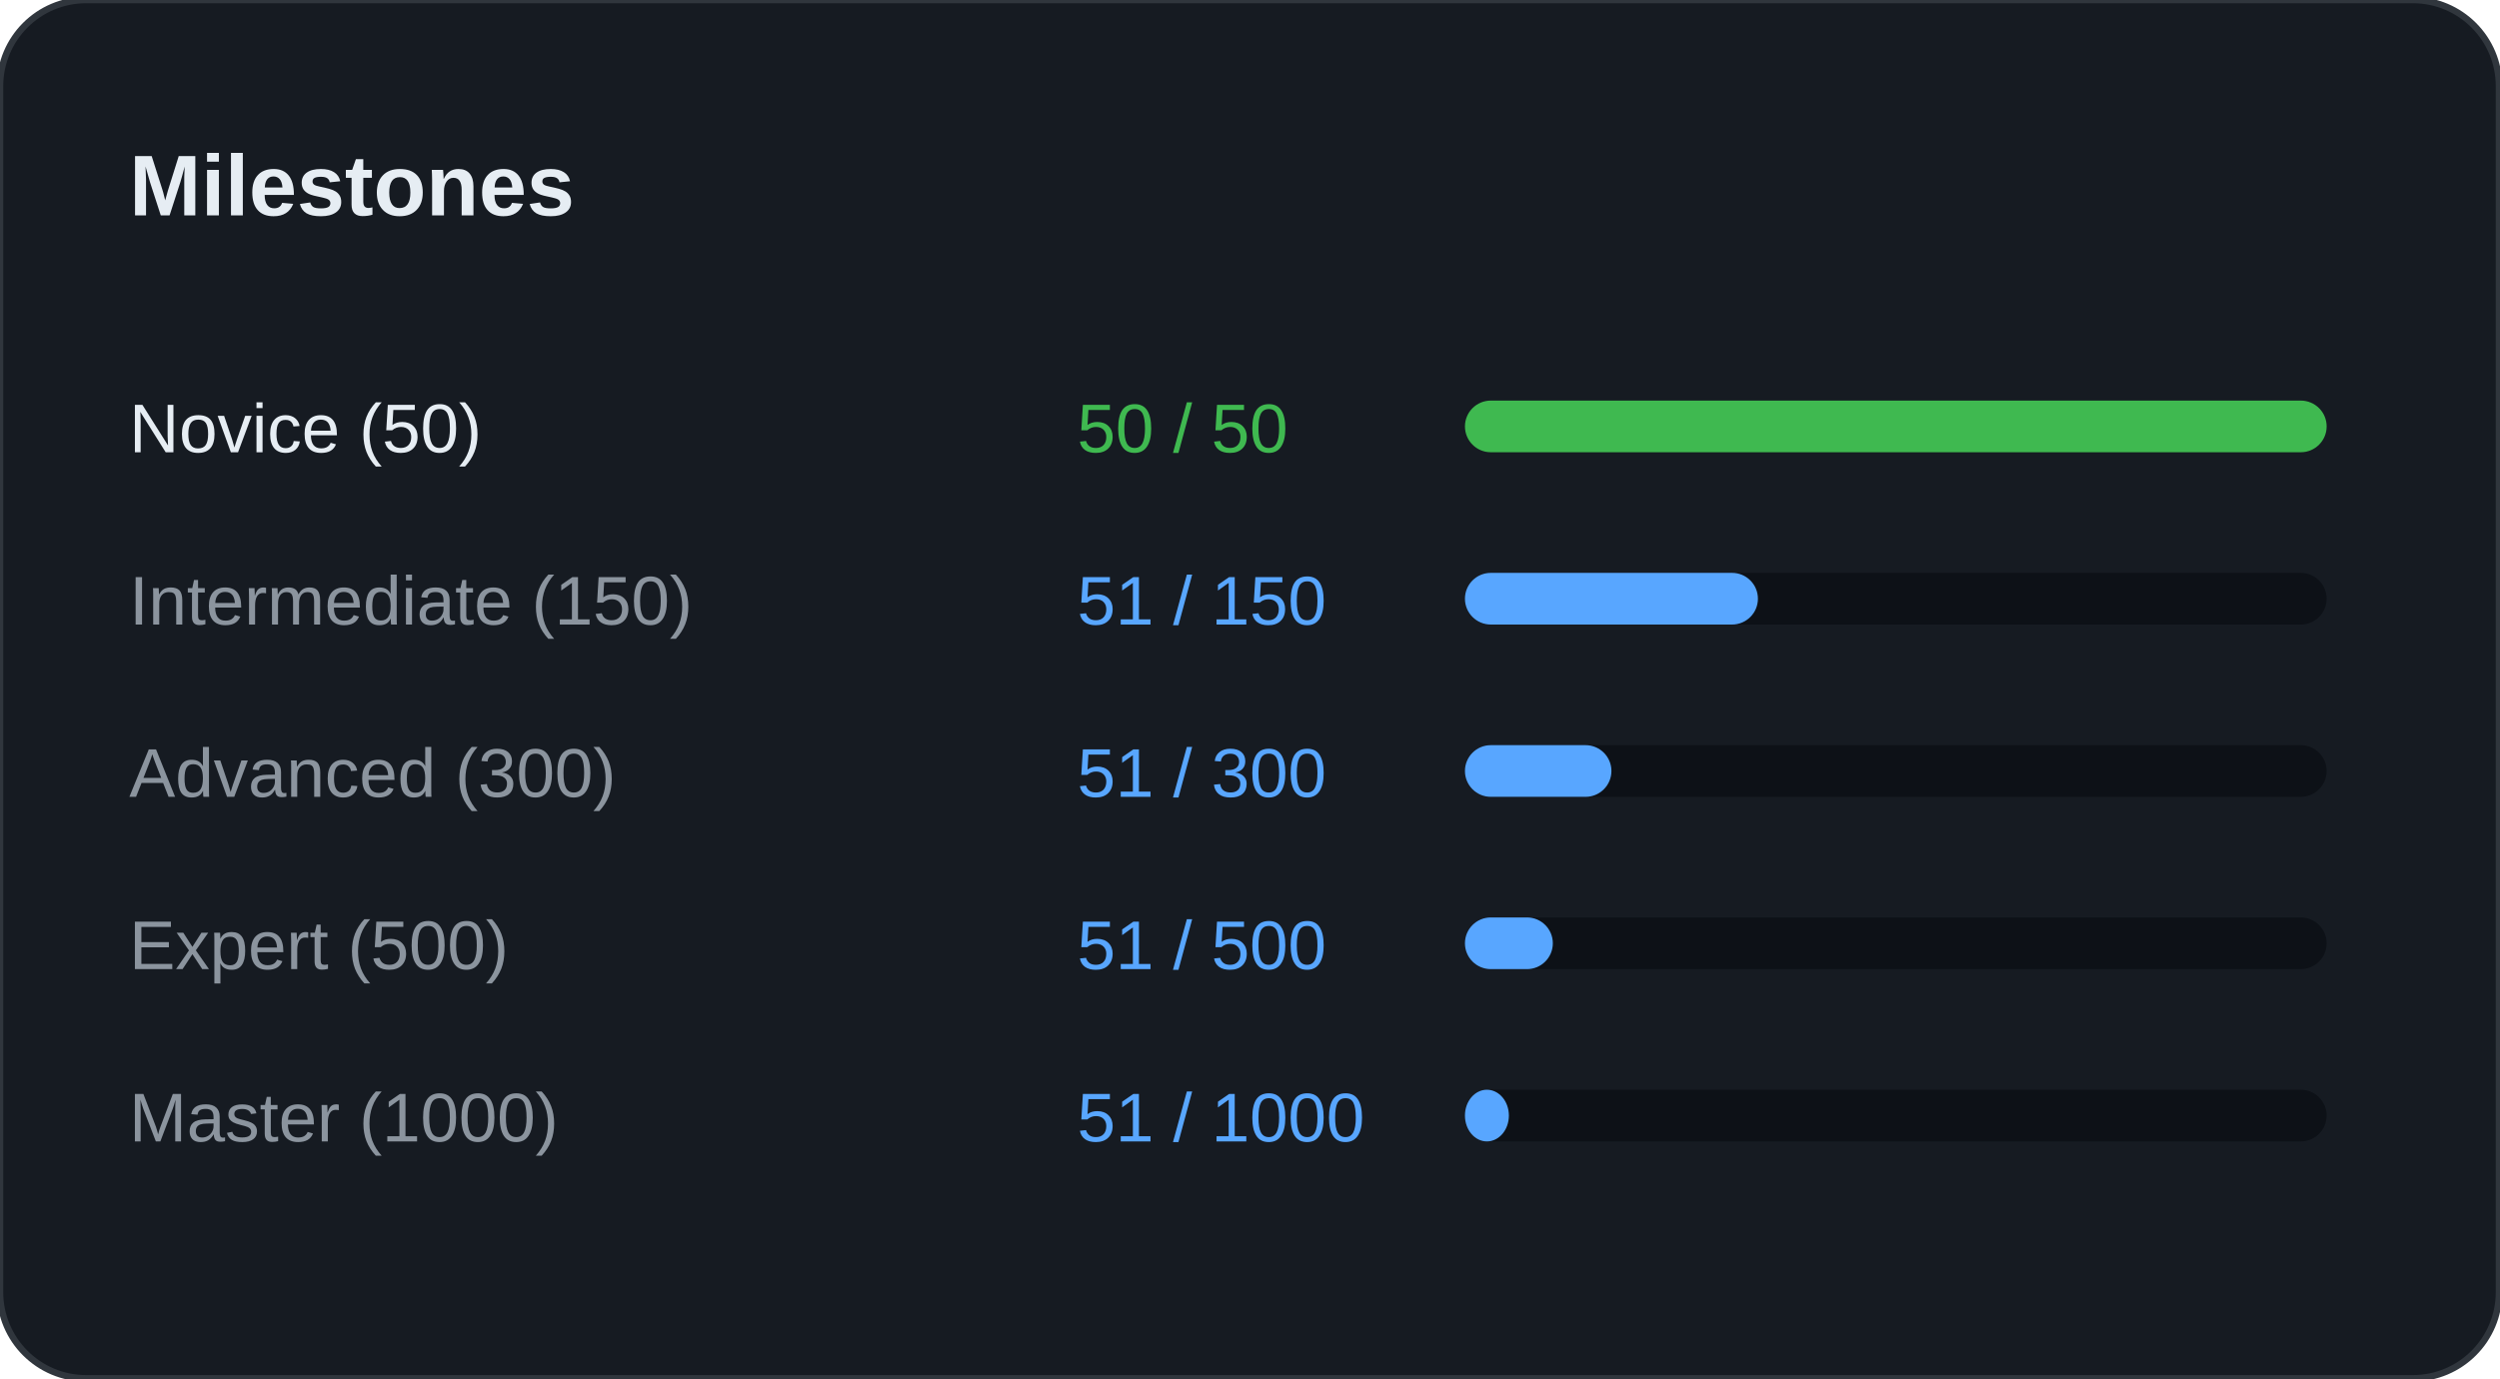
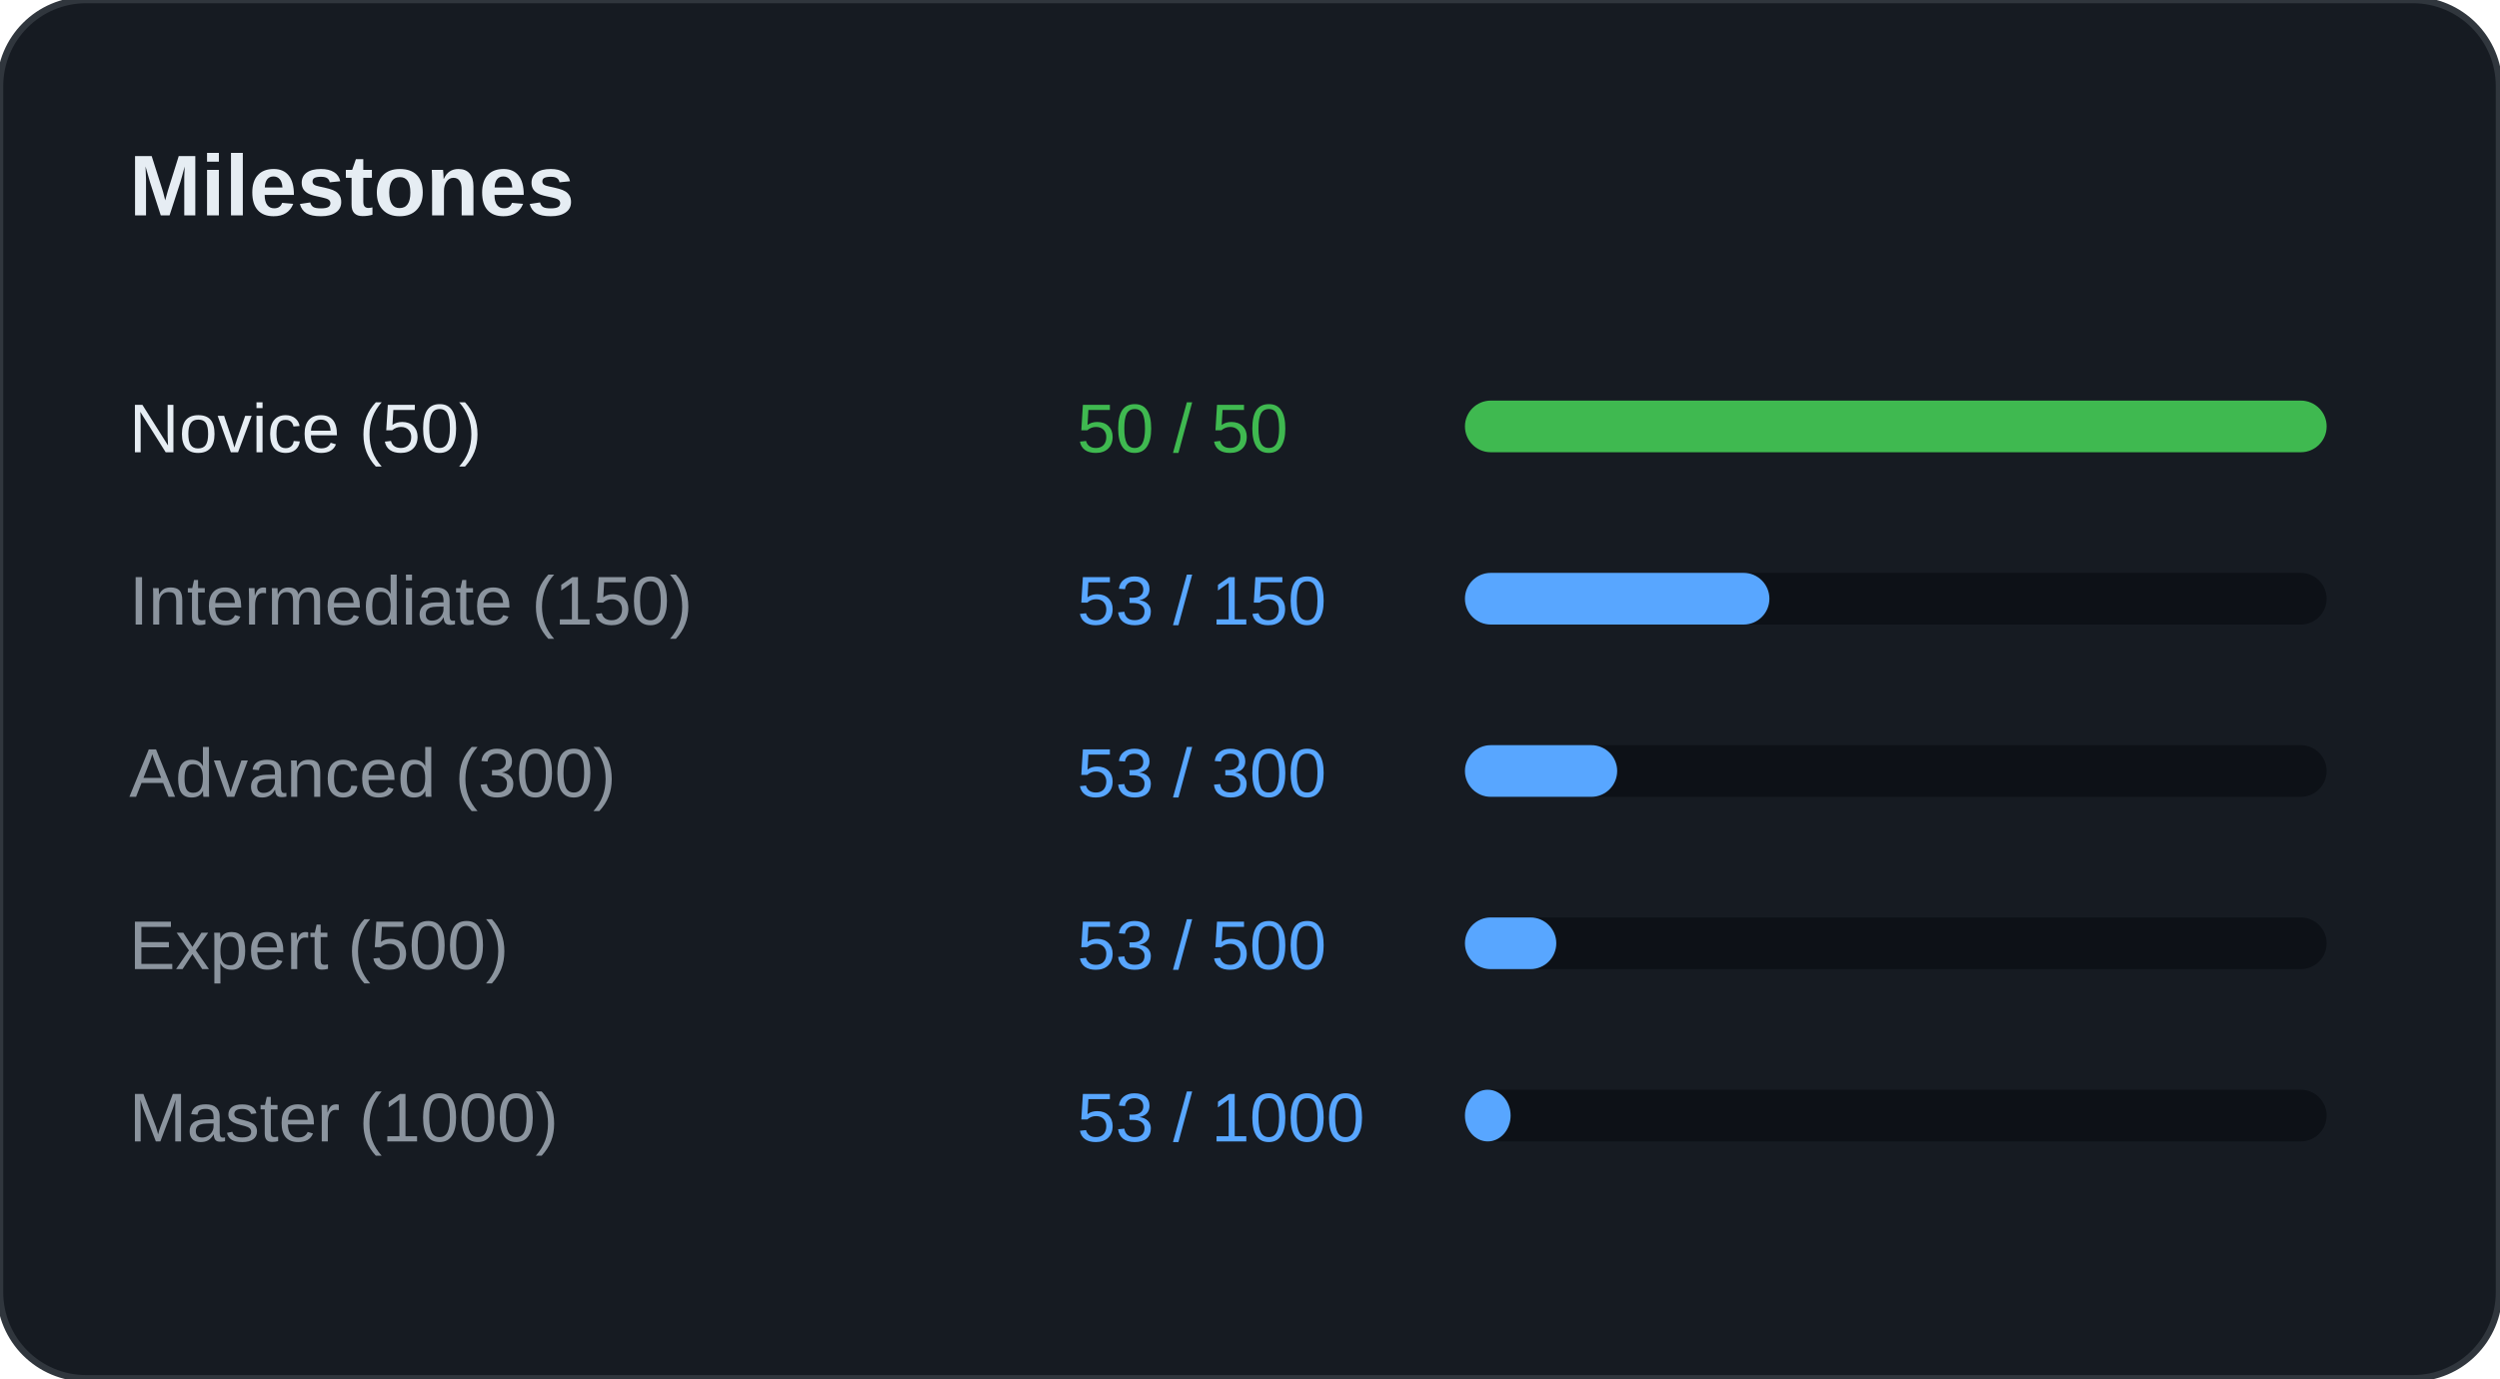
<svg xmlns="http://www.w3.org/2000/svg" width="100%" viewBox="0 0 580 320" preserveAspectRatio="xMidYMid meet">
  <rect width="580" height="320" rx="20" fill="#161B22" stroke="#30363D" stroke-width="1.5" />
  <text x="30" y="50" font-family="Segoe UI, Arial, sans-serif" font-size="20" font-weight="bold" fill="#E6EDF3">Milestones</text>
  <text x="30" y="105" font-family="Segoe UI, Arial, sans-serif" font-size="16" fill="#E6EDF3">Novice (50)</text>
  <text x="250" y="105" font-family="Segoe UI, Arial, sans-serif" font-size="16" fill="#3FB950">50 / 50</text>
  <rect x="340" y="93" width="200" height="12" rx="6" fill="#0D1117" />
  <rect x="340" y="93" width="200" height="12" rx="6" fill="#3FB950" />
  <text x="30" y="145" font-family="Segoe UI, Arial, sans-serif" font-size="16" fill="#8B949E">Intermediate (150)</text>
-   <text x="250" y="145" font-family="Segoe UI, Arial, sans-serif" font-size="16" fill="#58A6FF">51 / 150</text>
+   <text x="250" y="145" font-family="Segoe UI, Arial, sans-serif" font-size="16" fill="#58A6FF">53 / 150</text>
  <rect x="340" y="133" width="200" height="12" rx="6" fill="#0D1117" />
-   <rect x="340" y="133" width="68" height="12" rx="6" fill="#58A6FF" />
+   <rect x="340" y="133" width="70.667" height="12" rx="6" fill="#58A6FF" />
  <text x="30" y="185" font-family="Segoe UI, Arial, sans-serif" font-size="16" fill="#8B949E">Advanced (300)</text>
-   <text x="250" y="185" font-family="Segoe UI, Arial, sans-serif" font-size="16" fill="#58A6FF">51 / 300</text>
+   <text x="250" y="185" font-family="Segoe UI, Arial, sans-serif" font-size="16" fill="#58A6FF">53 / 300</text>
  <rect x="340" y="173" width="200" height="12" rx="6" fill="#0D1117" />
-   <rect x="340" y="173" width="34" height="12" rx="6" fill="#58A6FF" />
+   <rect x="340" y="173" width="35.333" height="12" rx="6" fill="#58A6FF" />
  <text x="30" y="225" font-family="Segoe UI, Arial, sans-serif" font-size="16" fill="#8B949E">Expert (500)</text>
-   <text x="250" y="225" font-family="Segoe UI, Arial, sans-serif" font-size="16" fill="#58A6FF">51 / 500</text>
+   <text x="250" y="225" font-family="Segoe UI, Arial, sans-serif" font-size="16" fill="#58A6FF">53 / 500</text>
  <rect x="340" y="213" width="200" height="12" rx="6" fill="#0D1117" />
-   <rect x="340" y="213" width="20.4" height="12" rx="6" fill="#58A6FF" />
+   <rect x="340" y="213" width="21.2" height="12" rx="6" fill="#58A6FF" />
  <text x="30" y="265" font-family="Segoe UI, Arial, sans-serif" font-size="16" fill="#8B949E">Master (1000)</text>
-   <text x="250" y="265" font-family="Segoe UI, Arial, sans-serif" font-size="16" fill="#58A6FF">51 / 1000</text>
+   <text x="250" y="265" font-family="Segoe UI, Arial, sans-serif" font-size="16" fill="#58A6FF">53 / 1000</text>
  <rect x="340" y="253" width="200" height="12" rx="6" fill="#0D1117" />
-   <rect x="340" y="253" width="10.2" height="12" rx="6" fill="#58A6FF" />
+   <rect x="340" y="253" width="10.6" height="12" rx="6" fill="#58A6FF" />
</svg>
